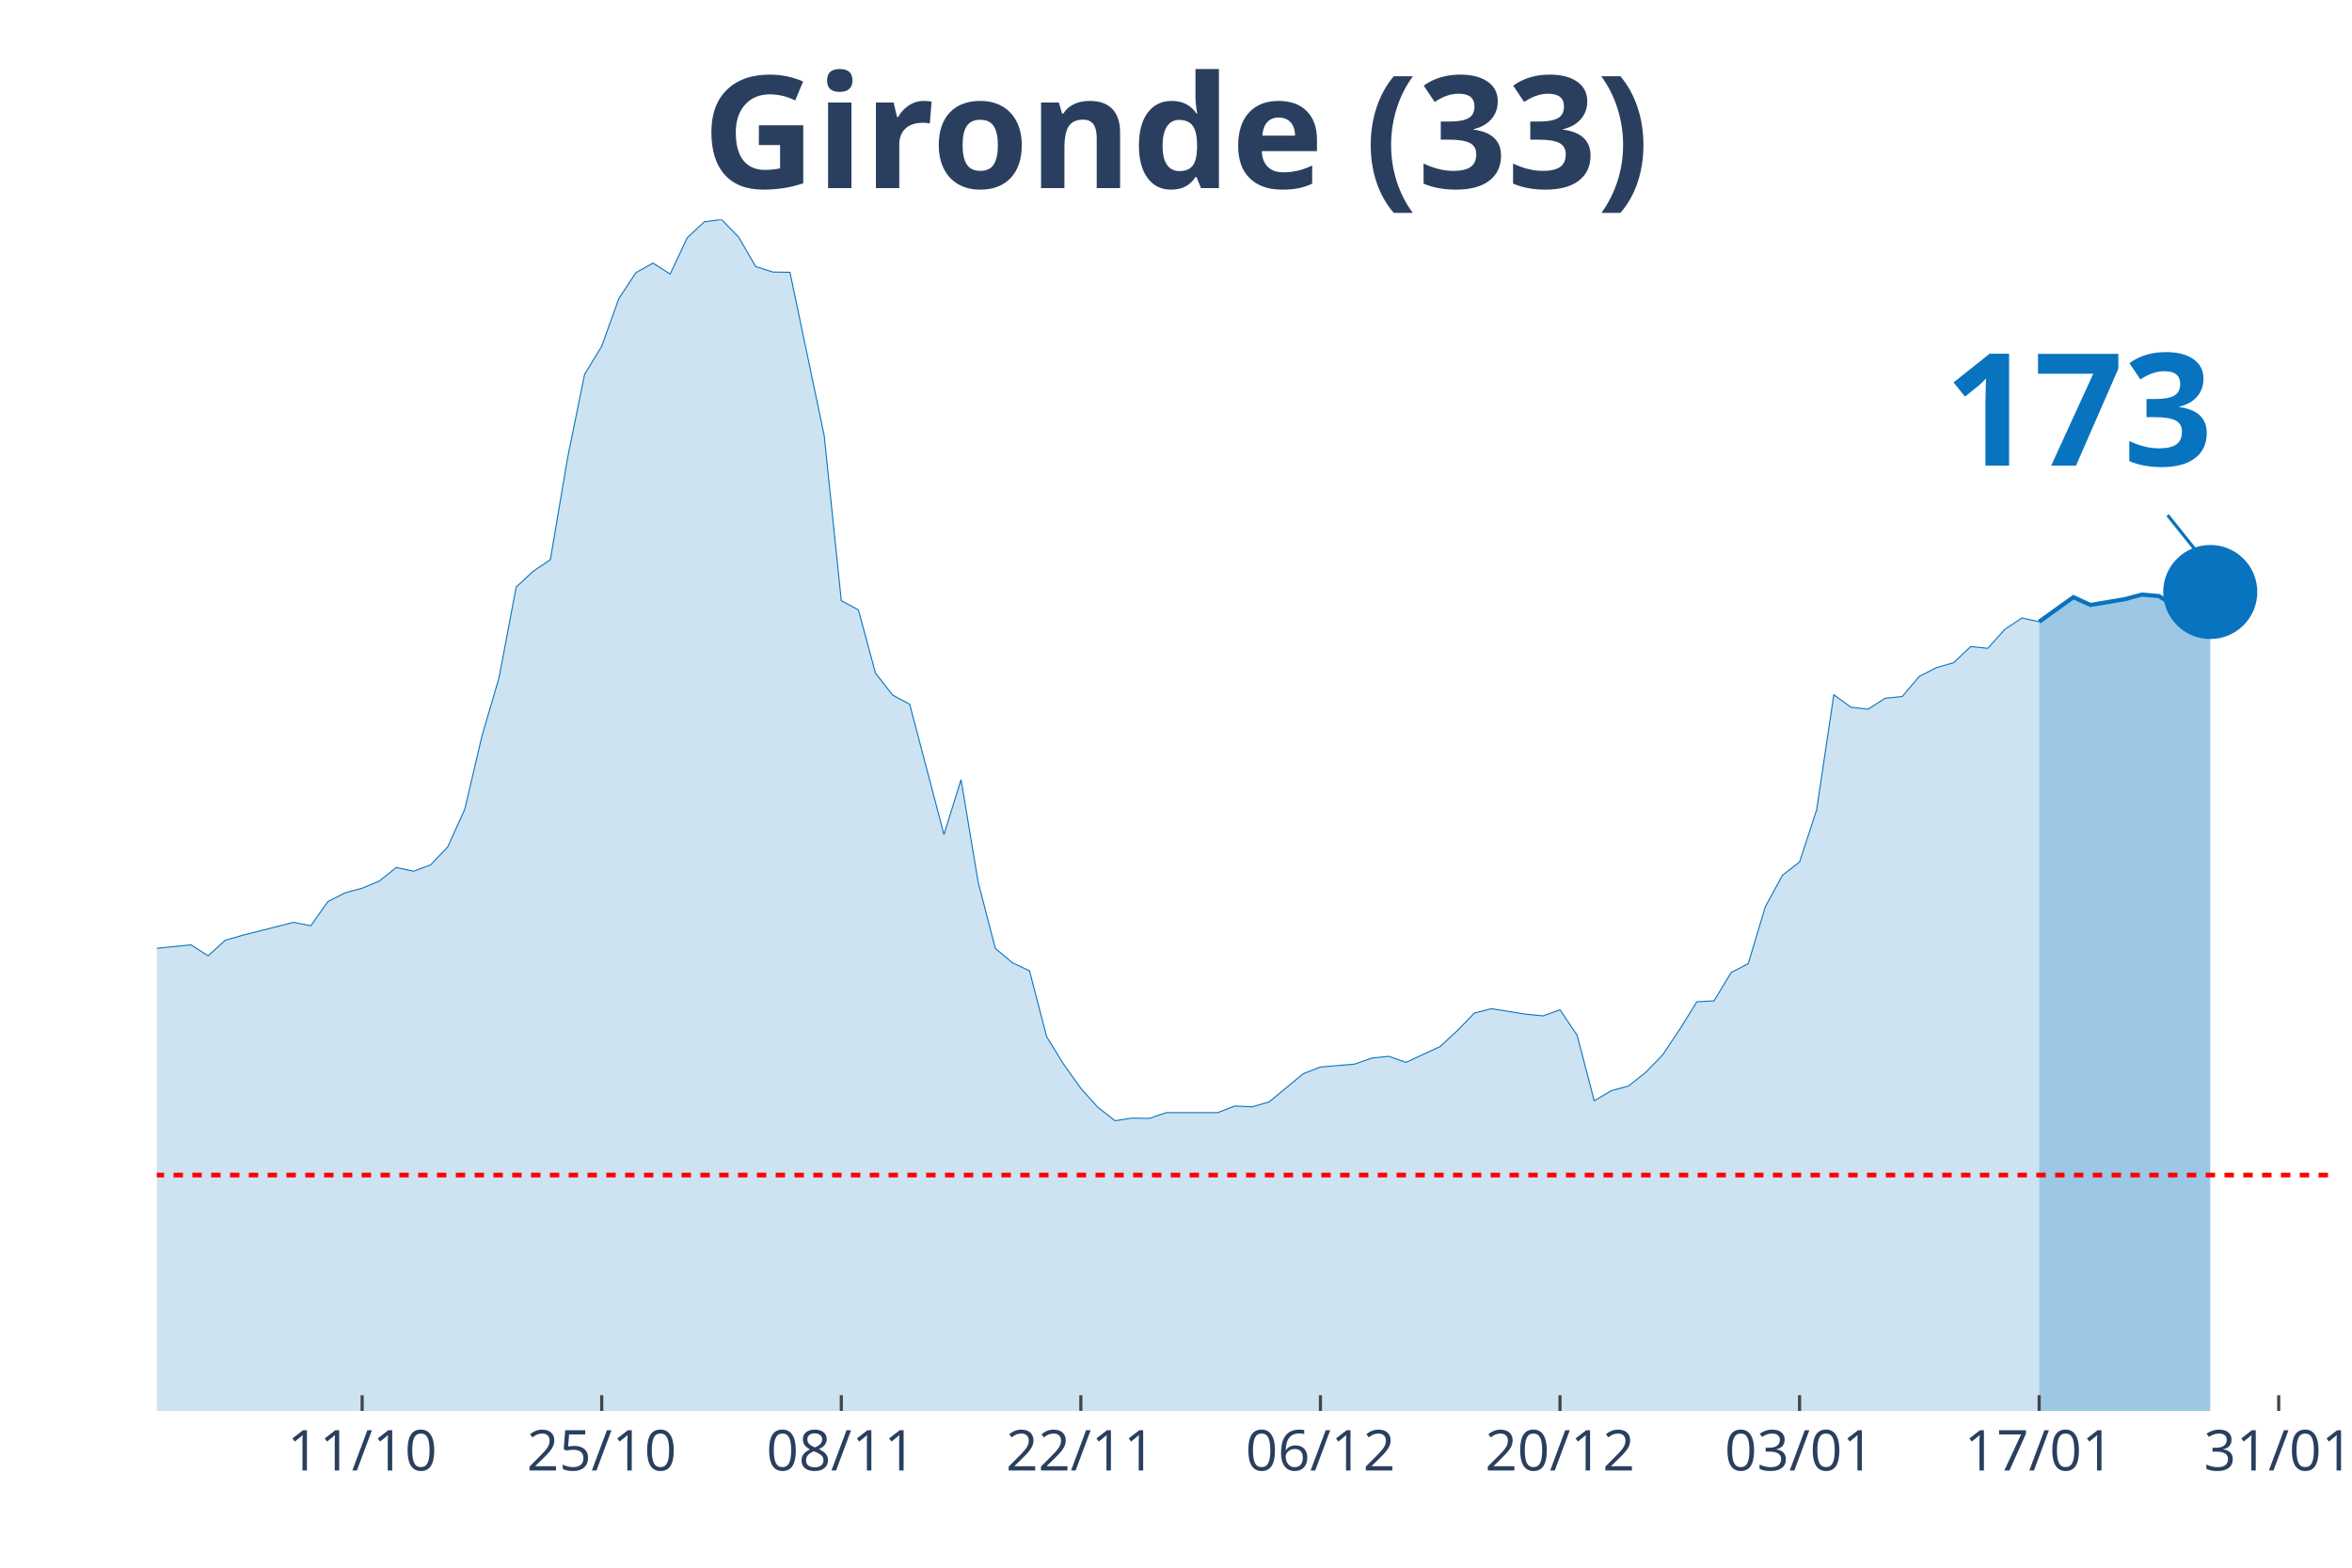
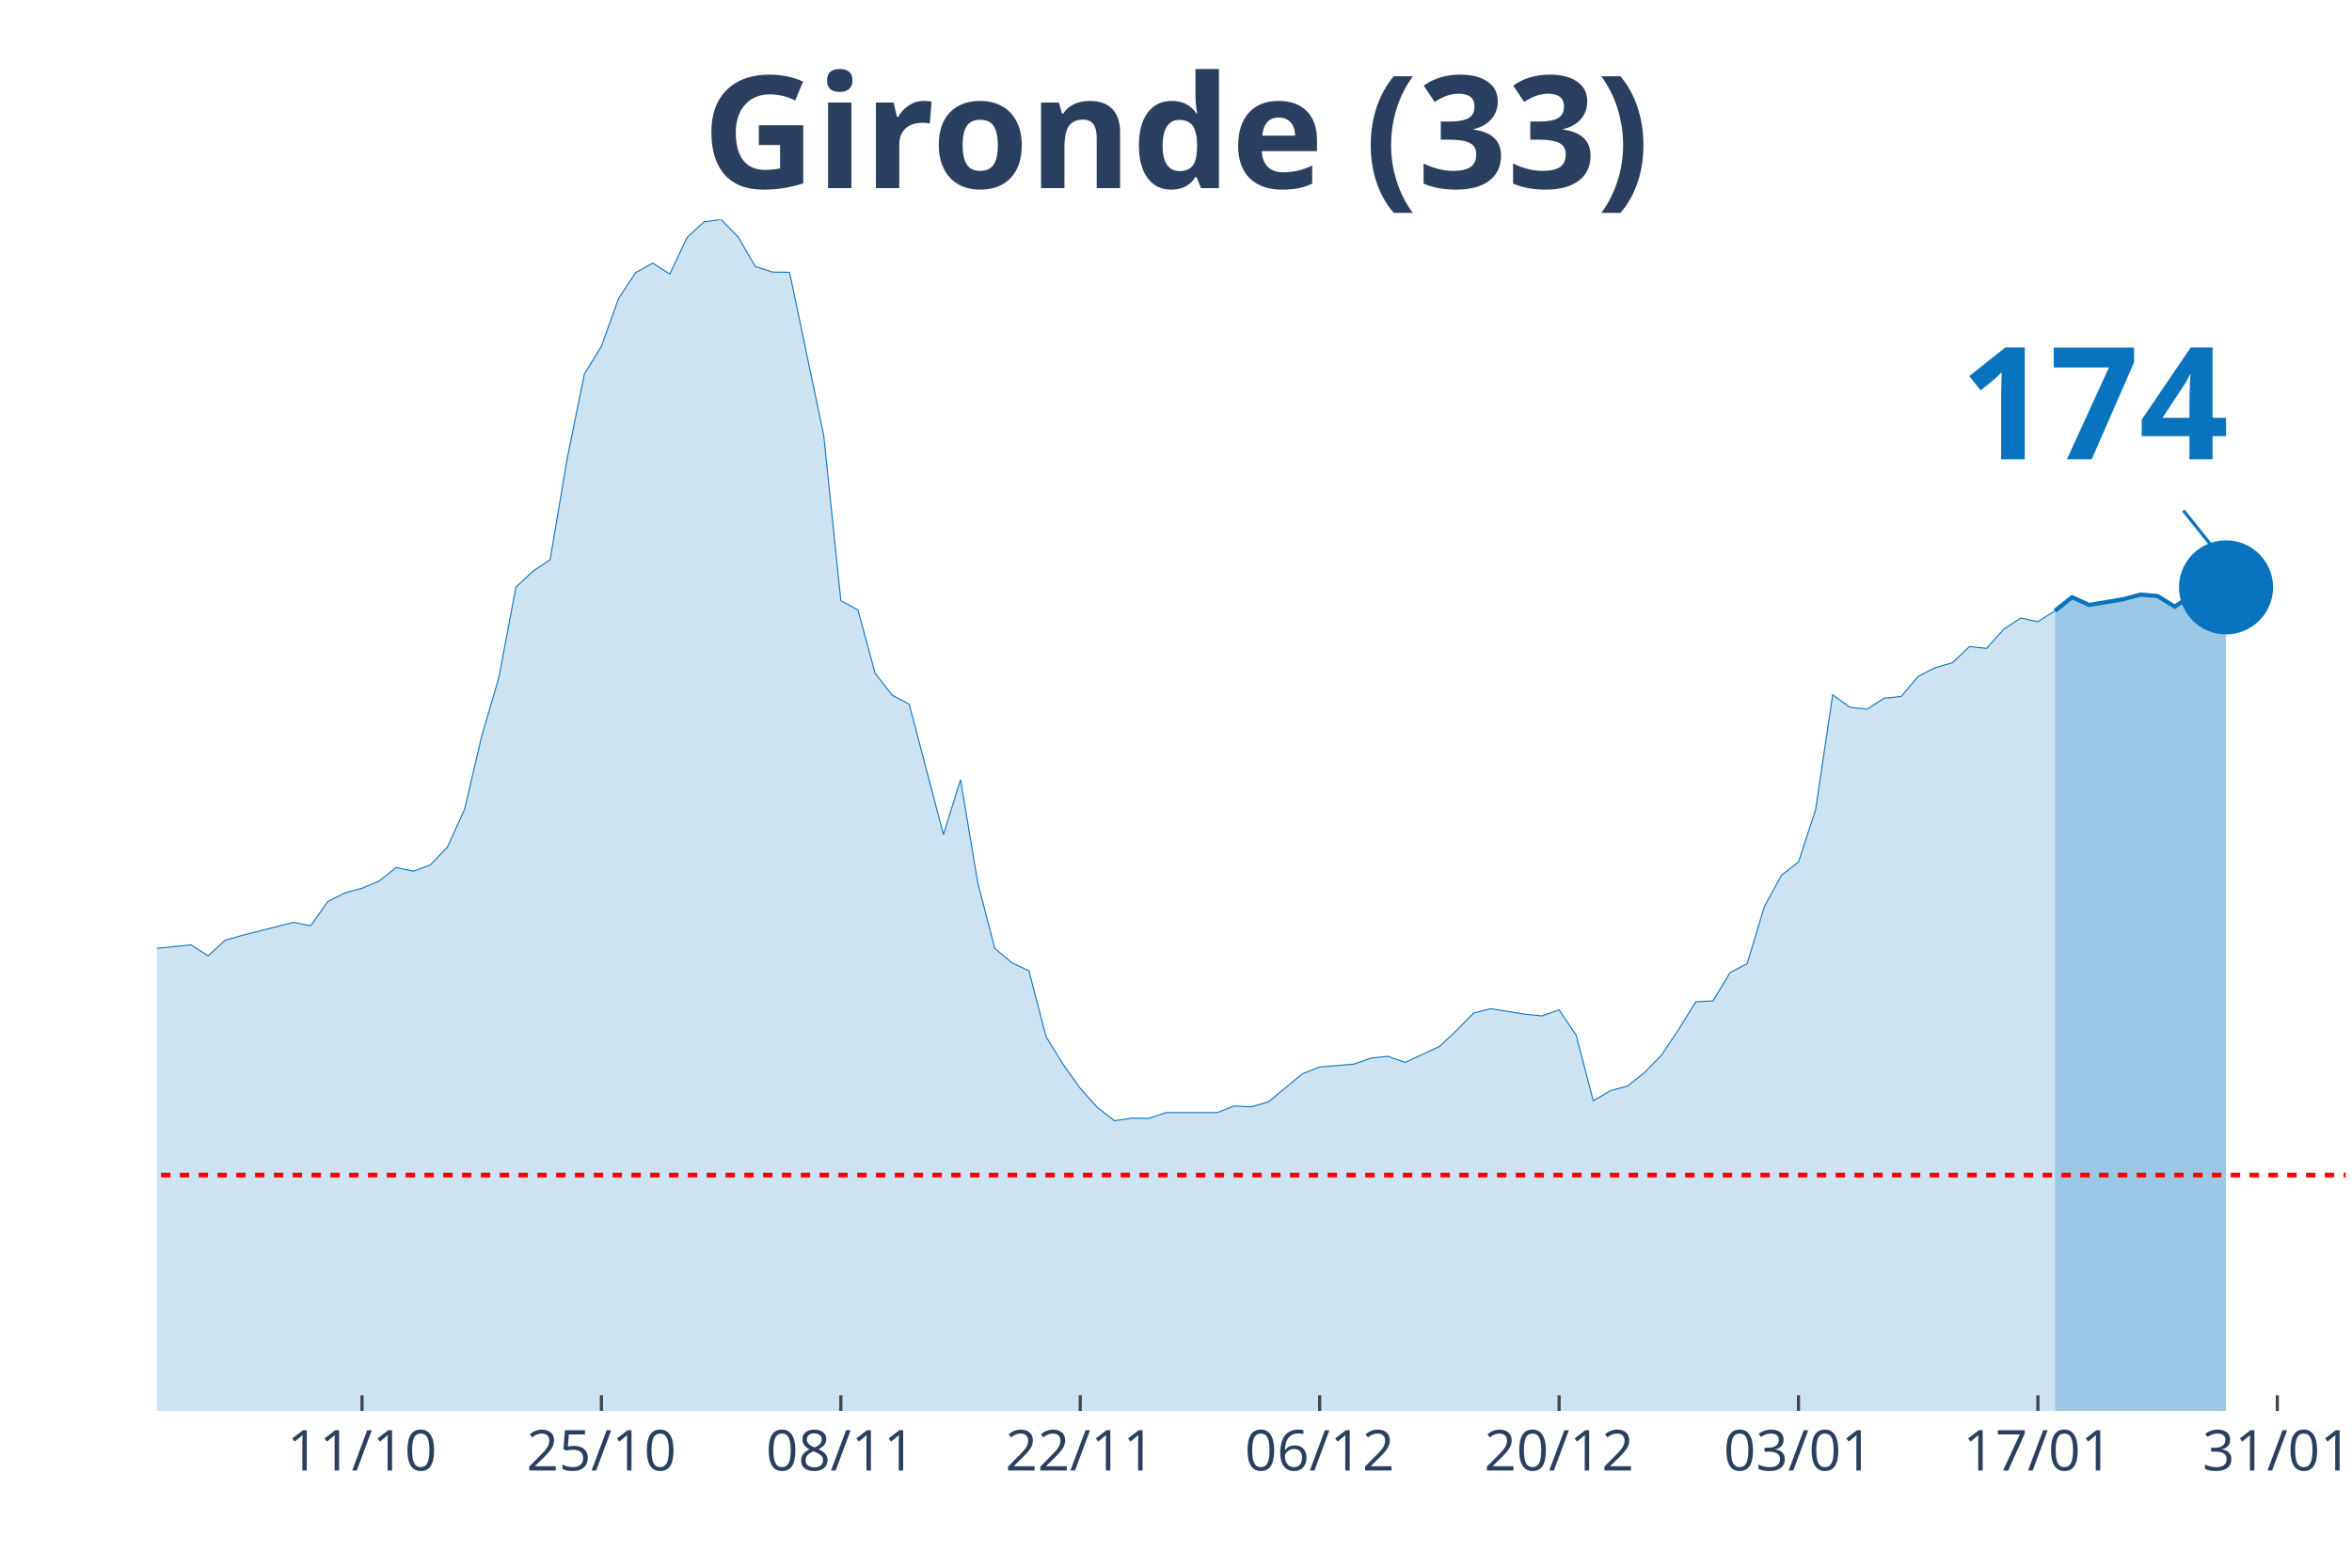
<svg xmlns="http://www.w3.org/2000/svg" class="main-svg" width="1125" height="750" style="" viewBox="0 0 750 500">
  <rect x="0" y="0" width="750" height="500" style="fill: rgb(0, 0, 0); fill-opacity: 0;" />
-   <defs id="defs-d3e7a4">
+   <defs id="defs-412b5e">
    <g class="clips">
-       <clipPath id="clipd3e7a4xyplot" class="plotclip">
-         <rect width="693" height="380" />
+       <clipPath id="clip412b5exyplot" class="plotclip">
+         <rect width="698" height="380" />
      </clipPath>
-       <clipPath class="axesclip" id="clipd3e7a4x">
-         <rect x="50" y="0" width="693" height="500" />
+       <clipPath class="axesclip" id="clip412b5ex">
+         <rect x="50" y="0" width="698" height="500" />
      </clipPath>
-       <clipPath class="axesclip" id="clipd3e7a4y">
+       <clipPath class="axesclip" id="clip412b5ey">
        <rect x="0" y="70" width="750" height="380" />
      </clipPath>
-       <clipPath class="axesclip" id="clipd3e7a4xy">
-         <rect x="50" y="70" width="693" height="380" />
+       <clipPath class="axesclip" id="clip412b5exy">
+         <rect x="50" y="70" width="698" height="380" />
      </clipPath>
    </g>
    <g class="gradients" />
  </defs>
  <g class="bglayer">
-     <rect class="bg" x="50" y="70" width="693" height="380" style="fill: rgb(0, 0, 0); fill-opacity: 0; stroke-width: 0;" />
+     <rect class="bg" x="50" y="70" width="698" height="380" style="fill: rgb(0, 0, 0); fill-opacity: 0; stroke-width: 0;" />
  </g>
  <g class="layer-below">
    <g class="imagelayer" />
    <g class="shapelayer" />
  </g>
  <g class="cartesianlayer">
    <g class="subplot xy">
      <g class="layer-subplot">
        <g class="shapelayer" />
        <g class="imagelayer" />
      </g>
      <g class="gridlayer">
        <g class="x">
-           <path class="xgrid crisp" transform="translate(115.48,0)" d="M0,70v380" style="stroke: rgb(255, 255, 255); stroke-opacity: 1; stroke-width: 1px;" />
-           <path class="xgrid crisp" transform="translate(191.87,0)" d="M0,70v380" style="stroke: rgb(255, 255, 255); stroke-opacity: 1; stroke-width: 1px;" />
-           <path class="xgrid crisp" transform="translate(268.27,0)" d="M0,70v380" style="stroke: rgb(255, 255, 255); stroke-opacity: 1; stroke-width: 1px;" />
-           <path class="xgrid crisp" transform="translate(344.66,0)" d="M0,70v380" style="stroke: rgb(255, 255, 255); stroke-opacity: 1; stroke-width: 1px;" />
-           <path class="xgrid crisp" transform="translate(421.06,0)" d="M0,70v380" style="stroke: rgb(255, 255, 255); stroke-opacity: 1; stroke-width: 1px;" />
-           <path class="xgrid crisp" transform="translate(497.45,0)" d="M0,70v380" style="stroke: rgb(255, 255, 255); stroke-opacity: 1; stroke-width: 1px;" />
-           <path class="xgrid crisp" transform="translate(573.84,0)" d="M0,70v380" style="stroke: rgb(255, 255, 255); stroke-opacity: 1; stroke-width: 1px;" />
-           <path class="xgrid crisp" transform="translate(650.24,0)" d="M0,70v380" style="stroke: rgb(255, 255, 255); stroke-opacity: 1; stroke-width: 1px;" />
-           <path class="xgrid crisp" transform="translate(726.63,0)" d="M0,70v380" style="stroke: rgb(255, 255, 255); stroke-opacity: 1; stroke-width: 1px;" />
+           <path class="xgrid crisp" transform="translate(115.44,0)" d="M0,70v380" style="stroke: rgb(255, 255, 255); stroke-opacity: 1; stroke-width: 1px;" />
+           <path class="xgrid crisp" transform="translate(191.78,0)" d="M0,70v380" style="stroke: rgb(255, 255, 255); stroke-opacity: 1; stroke-width: 1px;" />
+           <path class="xgrid crisp" transform="translate(268.13,0)" d="M0,70v380" style="stroke: rgb(255, 255, 255); stroke-opacity: 1; stroke-width: 1px;" />
+           <path class="xgrid crisp" transform="translate(344.47,0)" d="M0,70v380" style="stroke: rgb(255, 255, 255); stroke-opacity: 1; stroke-width: 1px;" />
+           <path class="xgrid crisp" transform="translate(420.81,0)" d="M0,70v380" style="stroke: rgb(255, 255, 255); stroke-opacity: 1; stroke-width: 1px;" />
+           <path class="xgrid crisp" transform="translate(497.16,0)" d="M0,70v380" style="stroke: rgb(255, 255, 255); stroke-opacity: 1; stroke-width: 1px;" />
+           <path class="xgrid crisp" transform="translate(573.5,0)" d="M0,70v380" style="stroke: rgb(255, 255, 255); stroke-opacity: 1; stroke-width: 1px;" />
+           <path class="xgrid crisp" transform="translate(649.84,0)" d="M0,70v380" style="stroke: rgb(255, 255, 255); stroke-opacity: 1; stroke-width: 1px;" />
+           <path class="xgrid crisp" transform="translate(726.19,0)" d="M0,70v380" style="stroke: rgb(255, 255, 255); stroke-opacity: 1; stroke-width: 1px;" />
        </g>
        <g class="y" />
      </g>
      <g class="zerolinelayer" />
      <path class="xlines-below" />
      <path class="ylines-below" />
      <g class="overlines-below" />
      <g class="xaxislayer-below" />
      <g class="yaxislayer-below" />
      <g class="overaxes-below" />
-       <g class="plot" transform="translate(50, 70)" clip-path="url('#clipd3e7a4xyplot')">
+       <g class="plot" transform="translate(50, 70)" clip-path="url('#clip412b5exyplot')">
        <g class="scatterlayer mlayer">
-           <g class="trace scatter tracec332f2" style="stroke-miterlimit: 2;">
+           <g class="trace scatter trace459b27" style="stroke-miterlimit: 2;">
            <g class="fills">
              <g>
-                 <path class="js-fill" d="M600.24,380L-742.11,380L-742.11,377.61L-545.67,376.78L-540.21,377.51L-474.73,377.7L-469.28,376.59L-392.88,369.59L-387.43,368.86L-360.14,368.21L-354.69,369.59L-332.86,373.28L-327.4,372.91L-294.66,368.49L-289.2,365.36L-272.83,354.58L-267.38,351.73L-251.01,342.61L-245.55,328.7L-201.9,239.46L-196.44,212.56L-190.98,195.25L-185.53,191.29L-180.07,190.37L-174.61,169.28L-169.16,151.13L-163.7,128.11L-158.24,126.91L-152.79,116.78L-147.33,119.18L-141.87,118.72L-136.42,114.29L-130.96,126.08L-125.5,141.28L-120.05,145.15L-114.59,155.65L-109.13,157.95L-103.68,160.99L-98.22,168.17L-92.76,160.71L-87.31,162.37L-81.85,166.24L-76.39,166.05L-70.94,164.4L-65.48,166.79L-60.02,174.9L-54.57,191.93L-49.11,200.87L-43.65,214.04L-38.2,222.14L-32.74,225.18L-21.83,227.85L-16.37,232.92L-10.91,235.87L-5.46,233.01L10.91,231.35L16.37,234.85L21.83,229.88L27.28,228.31L43.65,224.17L49.11,225.27L54.57,217.54L60.02,214.77L65.48,213.3L70.94,211L76.39,206.67L81.85,207.87L87.31,205.84L92.76,200.13L98.22,188.07L103.68,164.76L109.13,146.16L114.59,117.24L120.05,112.18L125.5,108.49L130.96,76.17L136.42,49.37L141.87,40.43L147.33,25.24L152.79,16.95L158.24,13.91L163.7,17.41L169.16,5.8L174.61,0.74L180.07,0L185.53,5.62L190.98,15.01L196.44,16.76L201.9,16.85L212.81,68.89L218.27,121.57L223.72,124.52L229.18,144.69L234.64,151.69L240.09,154.63L251.01,196.17L256.46,178.67L261.92,211.37L267.38,232.46L272.83,237.06L278.29,239.64L283.75,260.64L289.2,269.48L294.66,277.13L300.12,283.2L305.57,287.44L311.03,286.61L316.49,286.7L321.94,284.86L338.31,284.86L343.77,282.74L349.23,283.02L354.69,281.45L365.6,272.43L371.06,270.31L381.97,269.39L387.43,267.46L392.88,266.9L398.34,268.84L409.25,263.77L414.71,258.71L420.17,253.09L425.62,251.71L436.54,253.46L441.99,254.01L447.45,252.07L452.91,260.18L458.36,281.09L463.82,277.86L469.28,276.39L474.73,272.06L480.19,266.44L485.65,258.25L491.1,249.5L496.56,249.22L502.02,240.19L507.47,237.34L512.93,219.2L518.39,209.16L523.84,204.92L529.3,188.25L534.76,151.59L540.21,155.56L545.67,156.2L551.13,152.7L556.58,152.15L562.04,145.7L567.5,142.94L572.95,141.37L578.41,136.21L583.87,136.77L589.32,130.69L594.78,127.1L600.24,128.29" style="fill: rgb(8, 115, 191); fill-opacity: 0.2; stroke-width: 0;" />
+                 <path class="js-fill" d="M605.3,380L-741.62,380L-741.62,377.61L-550.77,376.96L-545.31,376.78L-496.23,377.33L-490.78,377.33L-419.89,373L-414.44,372.26L-354.45,369.59L-349,371.07L-332.64,373.28L-327.19,372.91L-294.47,368.49L-289.02,365.36L-272.66,354.58L-267.2,351.73L-250.84,342.61L-245.39,328.7L-201.77,239.46L-196.31,212.56L-190.86,195.25L-185.41,191.29L-179.95,190.37L-174.5,169.28L-169.05,151.13L-163.59,128.11L-158.14,126.91L-152.69,116.78L-147.23,119.18L-141.78,118.72L-136.33,114.29L-130.87,126.08L-125.42,141.28L-119.97,145.15L-114.52,155.65L-109.06,157.95L-103.61,160.99L-98.16,168.17L-92.7,160.71L-87.25,162.37L-81.8,166.24L-76.34,166.05L-70.89,164.4L-65.44,166.79L-59.98,174.9L-54.53,191.93L-49.08,200.87L-43.62,214.04L-38.17,222.14L-32.72,225.18L-21.81,227.85L-16.36,232.92L-10.91,235.87L-5.45,233.01L10.91,231.35L16.36,234.85L21.81,229.88L27.27,228.31L43.63,224.17L49.08,225.27L54.53,217.54L59.98,214.77L65.44,213.3L70.89,211L76.34,206.67L81.8,207.87L87.25,205.84L92.7,200.13L98.16,188.07L103.61,164.76L109.06,146.16L114.52,117.24L119.97,112.18L125.42,108.49L130.88,76.17L136.33,49.37L141.78,40.43L147.23,25.24L152.69,16.95L158.14,13.91L163.59,17.41L169.05,5.8L174.5,0.74L179.95,0L185.41,5.62L190.86,15.01L196.31,16.76L201.77,16.85L212.67,68.89L218.13,121.57L223.58,124.52L229.03,144.69L234.48,151.69L239.94,154.63L250.84,196.17L256.3,178.67L261.75,211.37L267.2,232.46L272.66,237.06L278.11,239.64L283.56,260.64L289.02,269.48L294.47,277.13L299.92,283.2L305.38,287.44L310.83,286.61L316.28,286.7L321.73,284.86L338.09,284.86L343.55,282.74L349,283.02L354.45,281.45L365.36,272.43L370.81,270.31L381.72,269.39L387.17,267.46L392.63,266.9L398.08,268.84L408.98,263.77L414.44,258.71L419.89,253.09L425.34,251.71L436.25,253.46L441.7,254.01L447.16,252.07L452.61,260.18L458.06,281.09L463.52,277.86L468.97,276.39L474.42,272.06L479.88,266.44L485.33,258.25L490.78,249.5L496.23,249.22L501.69,240.19L507.14,237.34L512.59,219.2L518.05,209.16L523.5,204.92L528.95,188.25L534.41,151.59L539.86,155.56L545.31,156.2L550.77,152.7L556.22,152.15L561.67,145.7L567.13,142.94L572.58,141.37L578.03,136.21L583.48,136.77L588.94,130.69L594.39,127.1L599.84,128.29L605.3,124.79" style="fill: rgb(8, 115, 191); fill-opacity: 0.2; stroke-width: 0;" />
              </g>
            </g>
            <g class="errorbars" />
            <g class="lines">
-               <path class="js-line" d="M-742.11,377.61L-545.67,376.78L-540.21,377.51L-474.73,377.7L-469.28,376.59L-392.88,369.59L-387.43,368.86L-360.14,368.21L-354.69,369.59L-332.86,373.28L-327.4,372.91L-294.66,368.49L-289.2,365.36L-272.83,354.58L-267.38,351.73L-251.01,342.61L-245.55,328.7L-201.9,239.46L-196.44,212.56L-190.98,195.25L-185.53,191.29L-180.07,190.37L-174.61,169.28L-169.16,151.13L-163.7,128.11L-158.24,126.91L-152.79,116.78L-147.33,119.18L-141.87,118.72L-136.42,114.29L-130.96,126.08L-125.5,141.28L-120.05,145.15L-114.59,155.65L-109.13,157.95L-103.68,160.99L-98.22,168.17L-92.76,160.71L-87.31,162.37L-81.85,166.24L-76.39,166.05L-70.94,164.4L-65.48,166.79L-60.02,174.9L-54.57,191.93L-49.11,200.87L-43.65,214.04L-38.2,222.14L-32.74,225.18L-21.83,227.85L-16.37,232.92L-10.91,235.87L-5.46,233.01L10.91,231.35L16.37,234.85L21.83,229.88L27.28,228.31L43.65,224.17L49.11,225.27L54.57,217.54L60.02,214.77L65.48,213.3L70.94,211L76.39,206.67L81.85,207.87L87.31,205.84L92.76,200.13L98.22,188.07L103.68,164.76L109.13,146.16L114.59,117.24L120.05,112.18L125.5,108.49L130.96,76.17L136.42,49.37L141.87,40.43L147.33,25.24L152.79,16.95L158.24,13.91L163.7,17.41L169.16,5.8L174.61,0.74L180.07,0L185.53,5.62L190.98,15.01L196.44,16.76L201.9,16.85L212.81,68.89L218.27,121.57L223.72,124.52L229.18,144.69L234.64,151.69L240.09,154.63L251.01,196.17L256.46,178.67L261.92,211.37L267.38,232.46L272.83,237.06L278.29,239.64L283.75,260.64L289.2,269.48L294.66,277.13L300.12,283.2L305.57,287.44L311.03,286.61L316.49,286.7L321.94,284.86L338.31,284.86L343.77,282.74L349.23,283.02L354.69,281.45L365.6,272.43L371.06,270.31L381.97,269.39L387.43,267.46L392.88,266.9L398.34,268.84L409.25,263.77L414.71,258.71L420.17,253.09L425.62,251.71L436.54,253.46L441.99,254.01L447.45,252.07L452.91,260.18L458.36,281.09L463.82,277.86L469.28,276.39L474.73,272.06L480.19,266.44L485.65,258.25L491.1,249.5L496.56,249.22L502.02,240.19L507.47,237.34L512.93,219.2L518.39,209.16L523.84,204.92L529.3,188.25L534.76,151.59L540.21,155.56L545.67,156.2L551.13,152.7L556.58,152.15L562.04,145.7L567.5,142.94L572.95,141.37L578.41,136.21L583.87,136.77L589.32,130.69L594.78,127.1L600.24,128.29" style="vector-effect: non-scaling-stroke; fill: none; stroke: rgb(8, 115, 191); stroke-opacity: 1; stroke-width: 0.5px; opacity: 1;" />
+               <path class="js-line" d="M-741.62,377.61L-550.77,376.96L-545.31,376.78L-496.23,377.33L-490.78,377.33L-419.89,373L-414.44,372.26L-354.45,369.59L-349,371.07L-332.64,373.28L-327.19,372.91L-294.47,368.49L-289.02,365.36L-272.66,354.58L-267.2,351.73L-250.84,342.61L-245.39,328.7L-201.77,239.46L-196.31,212.56L-190.86,195.25L-185.41,191.29L-179.95,190.37L-174.5,169.28L-169.05,151.13L-163.59,128.11L-158.14,126.91L-152.69,116.78L-147.23,119.18L-141.78,118.72L-136.33,114.29L-130.87,126.08L-125.42,141.28L-119.97,145.15L-114.52,155.65L-109.06,157.95L-103.61,160.99L-98.16,168.17L-92.7,160.71L-87.25,162.37L-81.8,166.24L-76.34,166.05L-70.89,164.4L-65.44,166.79L-59.98,174.9L-54.53,191.93L-49.08,200.87L-43.62,214.04L-38.17,222.14L-32.72,225.18L-21.81,227.85L-16.36,232.92L-10.91,235.87L-5.45,233.01L10.91,231.35L16.36,234.85L21.81,229.88L27.27,228.31L43.63,224.17L49.08,225.27L54.53,217.54L59.98,214.77L65.44,213.3L70.89,211L76.34,206.67L81.8,207.87L87.25,205.84L92.7,200.13L98.16,188.07L103.61,164.76L109.06,146.16L114.52,117.24L119.97,112.18L125.42,108.49L130.88,76.17L136.33,49.37L141.78,40.43L147.23,25.24L152.69,16.95L158.14,13.91L163.59,17.41L169.05,5.8L174.5,0.74L179.95,0L185.41,5.62L190.86,15.01L196.31,16.76L201.77,16.85L212.67,68.89L218.13,121.57L223.58,124.52L229.03,144.69L234.48,151.69L239.94,154.63L250.84,196.17L256.3,178.67L261.75,211.37L267.2,232.46L272.66,237.06L278.11,239.64L283.56,260.64L289.02,269.48L294.47,277.13L299.92,283.2L305.38,287.44L310.83,286.61L316.28,286.7L321.73,284.86L338.09,284.86L343.55,282.74L349,283.02L354.45,281.45L365.36,272.43L370.81,270.31L381.72,269.39L387.17,267.46L392.63,266.9L398.08,268.84L408.98,263.77L414.44,258.71L419.89,253.09L425.34,251.71L436.25,253.46L441.7,254.01L447.16,252.07L452.61,260.18L458.06,281.09L463.52,277.86L468.97,276.39L474.42,272.06L479.88,266.44L485.33,258.25L490.78,249.5L496.23,249.22L501.69,240.19L507.14,237.34L512.59,219.2L518.05,209.16L523.5,204.92L528.95,188.25L534.41,151.59L539.86,155.56L545.31,156.2L550.77,152.7L556.22,152.15L561.67,145.7L567.13,142.94L572.58,141.37L578.03,136.21L583.48,136.77L588.94,130.69L594.39,127.1L599.84,128.29L605.3,124.79" style="vector-effect: non-scaling-stroke; fill: none; stroke: rgb(8, 115, 191); stroke-opacity: 1; stroke-width: 0.5px; opacity: 1;" />
            </g>
            <g class="points" />
            <g class="text" />
          </g>
-           <g class="trace scatter trace6ee4c6" style="stroke-miterlimit: 2;">
+           <g class="trace scatter traceca9da4" style="stroke-miterlimit: 2;">
            <g class="fills">
              <g>
-                 <path class="js-fill" d="M654.8,380L600.24,380L600.24,128.29L611.15,120.47L616.61,122.95L627.52,121.11L632.98,119.64L638.43,120.1L643.89,123.5L649.35,119.82L654.8,118.81" style="fill: rgb(8, 115, 191); fill-opacity: 0.4; stroke-width: 0;" />
+                 <path class="js-fill" d="M659.83,380L605.3,380L605.3,124.79L610.75,120.47L616.2,122.95L627.11,121.11L632.56,119.64L638.02,120.1L643.47,123.5L648.92,119.82L654.38,118.53L659.83,117.33" style="fill: rgb(8, 115, 191); fill-opacity: 0.4; stroke-width: 0;" />
              </g>
            </g>
            <g class="errorbars" />
            <g class="lines">
-               <path class="js-line" d="M600.24,128.29L611.15,120.47L616.61,122.95L627.52,121.11L632.98,119.64L638.43,120.1L643.89,123.5L649.35,119.82L654.8,118.81" style="vector-effect: non-scaling-stroke; fill: none; stroke: rgb(8, 115, 191); stroke-opacity: 1; stroke-width: 2px; opacity: 1;" />
+               <path class="js-line" d="M605.3,124.79L610.75,120.47L616.2,122.95L627.11,121.11L632.56,119.64L638.02,120.1L643.47,123.5L648.92,119.82L654.38,118.53L659.83,117.33" style="vector-effect: non-scaling-stroke; fill: none; stroke: rgb(8, 115, 191); stroke-opacity: 1; stroke-width: 2px; opacity: 1;" />
            </g>
            <g class="points" />
            <g class="text" />
          </g>
-           <g class="trace scatter trace14e030" style="stroke-miterlimit: 2; opacity: 1;">
+           <g class="trace scatter trace14e9d6" style="stroke-miterlimit: 2; opacity: 1;">
            <g class="fills" />
            <g class="errorbars" />
            <g class="lines" />
            <g class="points">
-               <path class="point" transform="translate(654.8,118.81)" d="M15,0A15,15 0 1,1 0,-15A15,15 0 0,1 15,0Z" style="opacity: 1; stroke-width: 0px; fill: rgb(8, 115, 191); fill-opacity: 1;" />
+               <path class="point" transform="translate(659.83,117.33)" d="M15,0A15,15 0 1,1 0,-15A15,15 0 0,1 15,0Z" style="opacity: 1; stroke-width: 0px; fill: rgb(8, 115, 191); fill-opacity: 1;" />
            </g>
            <g class="text" />
          </g>
        </g>
      </g>
      <g class="overplot" />
      <path class="xlines-above crisp" style="fill: none; stroke-width: 1px; stroke: rgb(0, 0, 0); stroke-opacity: 0;" d="" />
      <path class="ylines-above crisp" style="fill: none;" d="M0,0" />
      <g class="overlines-above" />
      <g class="xaxislayer-above">
-         <path class="xtick ticks crisp" d="M0,450v-5" transform="translate(115.48,0)" style="stroke: rgb(68, 68, 68); stroke-opacity: 1; stroke-width: 1px;" />
-         <path class="xtick ticks crisp" d="M0,450v-5" transform="translate(191.87,0)" style="stroke: rgb(68, 68, 68); stroke-opacity: 1; stroke-width: 1px;" />
-         <path class="xtick ticks crisp" d="M0,450v-5" transform="translate(268.27,0)" style="stroke: rgb(68, 68, 68); stroke-opacity: 1; stroke-width: 1px;" />
-         <path class="xtick ticks crisp" d="M0,450v-5" transform="translate(344.66,0)" style="stroke: rgb(68, 68, 68); stroke-opacity: 1; stroke-width: 1px;" />
-         <path class="xtick ticks crisp" d="M0,450v-5" transform="translate(421.06,0)" style="stroke: rgb(68, 68, 68); stroke-opacity: 1; stroke-width: 1px;" />
-         <path class="xtick ticks crisp" d="M0,450v-5" transform="translate(497.45,0)" style="stroke: rgb(68, 68, 68); stroke-opacity: 1; stroke-width: 1px;" />
-         <path class="xtick ticks crisp" d="M0,450v-5" transform="translate(573.84,0)" style="stroke: rgb(68, 68, 68); stroke-opacity: 1; stroke-width: 1px;" />
-         <path class="xtick ticks crisp" d="M0,450v-5" transform="translate(650.24,0)" style="stroke: rgb(68, 68, 68); stroke-opacity: 1; stroke-width: 1px;" />
-         <path class="xtick ticks crisp" d="M0,450v-5" transform="translate(726.63,0)" style="stroke: rgb(68, 68, 68); stroke-opacity: 1; stroke-width: 1px;" />
+         <path class="xtick ticks crisp" d="M0,450v-5" transform="translate(115.44,0)" style="stroke: rgb(68, 68, 68); stroke-opacity: 1; stroke-width: 1px;" />
+         <path class="xtick ticks crisp" d="M0,450v-5" transform="translate(191.78,0)" style="stroke: rgb(68, 68, 68); stroke-opacity: 1; stroke-width: 1px;" />
+         <path class="xtick ticks crisp" d="M0,450v-5" transform="translate(268.13,0)" style="stroke: rgb(68, 68, 68); stroke-opacity: 1; stroke-width: 1px;" />
+         <path class="xtick ticks crisp" d="M0,450v-5" transform="translate(344.47,0)" style="stroke: rgb(68, 68, 68); stroke-opacity: 1; stroke-width: 1px;" />
+         <path class="xtick ticks crisp" d="M0,450v-5" transform="translate(420.81,0)" style="stroke: rgb(68, 68, 68); stroke-opacity: 1; stroke-width: 1px;" />
+         <path class="xtick ticks crisp" d="M0,450v-5" transform="translate(497.16,0)" style="stroke: rgb(68, 68, 68); stroke-opacity: 1; stroke-width: 1px;" />
+         <path class="xtick ticks crisp" d="M0,450v-5" transform="translate(573.5,0)" style="stroke: rgb(68, 68, 68); stroke-opacity: 1; stroke-width: 1px;" />
+         <path class="xtick ticks crisp" d="M0,450v-5" transform="translate(649.84,0)" style="stroke: rgb(68, 68, 68); stroke-opacity: 1; stroke-width: 1px;" />
+         <path class="xtick ticks crisp" d="M0,450v-5" transform="translate(726.19,0)" style="stroke: rgb(68, 68, 68); stroke-opacity: 1; stroke-width: 1px;" />
        <g class="xtick">
-           <text text-anchor="middle" x="0" y="469" transform="translate(115.48,0)" style="font-family: 'Open Sans', verdana, arial, sans-serif; font-size: 18px; fill: rgb(42, 63, 95); fill-opacity: 1; white-space: pre;">11/10</text>
+           <text text-anchor="middle" x="0" y="469" transform="translate(115.44,0)" style="font-family: 'Open Sans', verdana, arial, sans-serif; font-size: 18px; fill: rgb(42, 63, 95); fill-opacity: 1; white-space: pre;">11/10</text>
        </g>
        <g class="xtick">
-           <text text-anchor="middle" x="0" y="469" transform="translate(191.87,0)" style="font-family: 'Open Sans', verdana, arial, sans-serif; font-size: 18px; fill: rgb(42, 63, 95); fill-opacity: 1; white-space: pre;">25/10</text>
+           <text text-anchor="middle" x="0" y="469" transform="translate(191.78,0)" style="font-family: 'Open Sans', verdana, arial, sans-serif; font-size: 18px; fill: rgb(42, 63, 95); fill-opacity: 1; white-space: pre;">25/10</text>
        </g>
        <g class="xtick">
-           <text text-anchor="middle" x="0" y="469" transform="translate(268.27,0)" style="font-family: 'Open Sans', verdana, arial, sans-serif; font-size: 18px; fill: rgb(42, 63, 95); fill-opacity: 1; white-space: pre;">08/11</text>
+           <text text-anchor="middle" x="0" y="469" transform="translate(268.13,0)" style="font-family: 'Open Sans', verdana, arial, sans-serif; font-size: 18px; fill: rgb(42, 63, 95); fill-opacity: 1; white-space: pre;">08/11</text>
        </g>
        <g class="xtick">
-           <text text-anchor="middle" x="0" y="469" transform="translate(344.66,0)" style="font-family: 'Open Sans', verdana, arial, sans-serif; font-size: 18px; fill: rgb(42, 63, 95); fill-opacity: 1; white-space: pre;">22/11</text>
+           <text text-anchor="middle" x="0" y="469" transform="translate(344.47,0)" style="font-family: 'Open Sans', verdana, arial, sans-serif; font-size: 18px; fill: rgb(42, 63, 95); fill-opacity: 1; white-space: pre;">22/11</text>
        </g>
        <g class="xtick">
-           <text text-anchor="middle" x="0" y="469" transform="translate(421.06,0)" style="font-family: 'Open Sans', verdana, arial, sans-serif; font-size: 18px; fill: rgb(42, 63, 95); fill-opacity: 1; white-space: pre;">06/12</text>
+           <text text-anchor="middle" x="0" y="469" transform="translate(420.81,0)" style="font-family: 'Open Sans', verdana, arial, sans-serif; font-size: 18px; fill: rgb(42, 63, 95); fill-opacity: 1; white-space: pre;">06/12</text>
        </g>
        <g class="xtick">
-           <text text-anchor="middle" x="0" y="469" transform="translate(497.45,0)" style="font-family: 'Open Sans', verdana, arial, sans-serif; font-size: 18px; fill: rgb(42, 63, 95); fill-opacity: 1; white-space: pre;">20/12</text>
+           <text text-anchor="middle" x="0" y="469" transform="translate(497.16,0)" style="font-family: 'Open Sans', verdana, arial, sans-serif; font-size: 18px; fill: rgb(42, 63, 95); fill-opacity: 1; white-space: pre;">20/12</text>
        </g>
        <g class="xtick">
-           <text text-anchor="middle" x="0" y="469" transform="translate(573.84,0)" style="font-family: 'Open Sans', verdana, arial, sans-serif; font-size: 18px; fill: rgb(42, 63, 95); fill-opacity: 1; white-space: pre;">03/01</text>
+           <text text-anchor="middle" x="0" y="469" transform="translate(573.5,0)" style="font-family: 'Open Sans', verdana, arial, sans-serif; font-size: 18px; fill: rgb(42, 63, 95); fill-opacity: 1; white-space: pre;">03/01</text>
        </g>
        <g class="xtick">
-           <text text-anchor="middle" x="0" y="469" transform="translate(650.24,0)" style="font-family: 'Open Sans', verdana, arial, sans-serif; font-size: 18px; fill: rgb(42, 63, 95); fill-opacity: 1; white-space: pre;">17/01</text>
+           <text text-anchor="middle" x="0" y="469" transform="translate(649.84,0)" style="font-family: 'Open Sans', verdana, arial, sans-serif; font-size: 18px; fill: rgb(42, 63, 95); fill-opacity: 1; white-space: pre;">17/01</text>
        </g>
        <g class="xtick">
-           <text text-anchor="middle" x="0" y="469" transform="translate(726.63,0)" style="font-family: 'Open Sans', verdana, arial, sans-serif; font-size: 18px; fill: rgb(42, 63, 95); fill-opacity: 1; white-space: pre;">31/01</text>
+           <text text-anchor="middle" x="0" y="469" transform="translate(726.19,0)" style="font-family: 'Open Sans', verdana, arial, sans-serif; font-size: 18px; fill: rgb(42, 63, 95); fill-opacity: 1; white-space: pre;">31/01</text>
        </g>
      </g>
      <g class="yaxislayer-above" />
      <g class="overaxes-above" />
    </g>
  </g>
  <g class="polarlayer" />
  <g class="ternarylayer" />
  <g class="geolayer" />
  <g class="funnelarealayer" />
  <g class="pielayer" />
  <g class="treemaplayer" />
  <g class="sunburstlayer" />
  <g class="glimages" />
-   <defs id="topdefs-d3e7a4">
+   <defs id="topdefs-412b5e">
    <g class="clips" />
  </defs>
  <g class="layer-above">
    <g class="imagelayer" />
    <g class="shapelayer">
-       <path data-index="0" fill-rule="evenodd" d="M-3016.66,374.78L972.18,374.78" clip-path="url('#clipd3e7a4xy')" style="opacity: 1; stroke: rgb(255, 0, 0); stroke-opacity: 1; fill: rgb(0, 0, 0); fill-opacity: 0; stroke-dasharray: 3px, 3px; stroke-width: 1.5px;" />
+       <path data-index="0" fill-rule="evenodd" d="M-3014.66,374.78L971.58,374.78" clip-path="url('#clip412b5exy')" style="opacity: 1; stroke: rgb(255, 0, 0); stroke-opacity: 1; fill: rgb(0, 0, 0); fill-opacity: 0; stroke-dasharray: 3px, 3px; stroke-width: 1.5px;" />
    </g>
  </g>
  <g class="infolayer">
    <g class="g-gtitle">
      <text class="gtitle" x="375" y="25" text-anchor="middle" dy="0.7em" style="font-family: 'Open Sans', verdana, arial, sans-serif; font-size: 50px; fill: rgb(42, 63, 95); opacity: 1; font-weight: normal; white-space: pre;">
        <tspan style="font-weight:bold">Gironde (33)</tspan>
      </text>
    </g>
    <g class="g-xtitle" />
    <g class="annotation" data-index="0" style="opacity: 1;">
-       <g class="annotation-text-g" transform="rotate(0,662.8,128.81)">
-         <g class="cursor-pointer" transform="translate(605, 93)">
+       <g class="annotation-text-g" transform="rotate(0,667.83,127.33)">
+         <g class="cursor-pointer" transform="translate(610, 91)">
          <rect class="bg" x="0.5" y="0.5" width="115" height="71" style="stroke-width: 1px; stroke: rgb(0, 0, 0); stroke-opacity: 0; fill: rgb(255, 255, 255); fill-opacity: 0.6;" />
          <text class="annotation-text" text-anchor="middle" x="57.812" y="55.5" style="font-family: 'Open Sans', verdana, arial, sans-serif; font-size: 50px; fill: rgb(8, 115, 191); fill-opacity: 1; white-space: pre;">
-             <tspan style="font-weight:bold">173 </tspan>
+             <tspan style="font-weight:bold">174 </tspan>
          </text>
        </g>
      </g>
      <g class="annotation-arrow-g" style="opacity: 1;">
-         <path d="M691.2,164.31L702.8,178.81" style="stroke-width: 1px; stroke: rgb(8, 115, 191); stroke-opacity: 1; stroke-dasharray: 0px, 0px, 18.569px, 18.569px;" />
+         <path d="M696.23,162.83L707.83,177.33" style="stroke-width: 1px; stroke: rgb(8, 115, 191); stroke-opacity: 1; stroke-dasharray: 0px, 0px, 18.569px, 18.569px;" />
      </g>
    </g>
  </g>
</svg>
